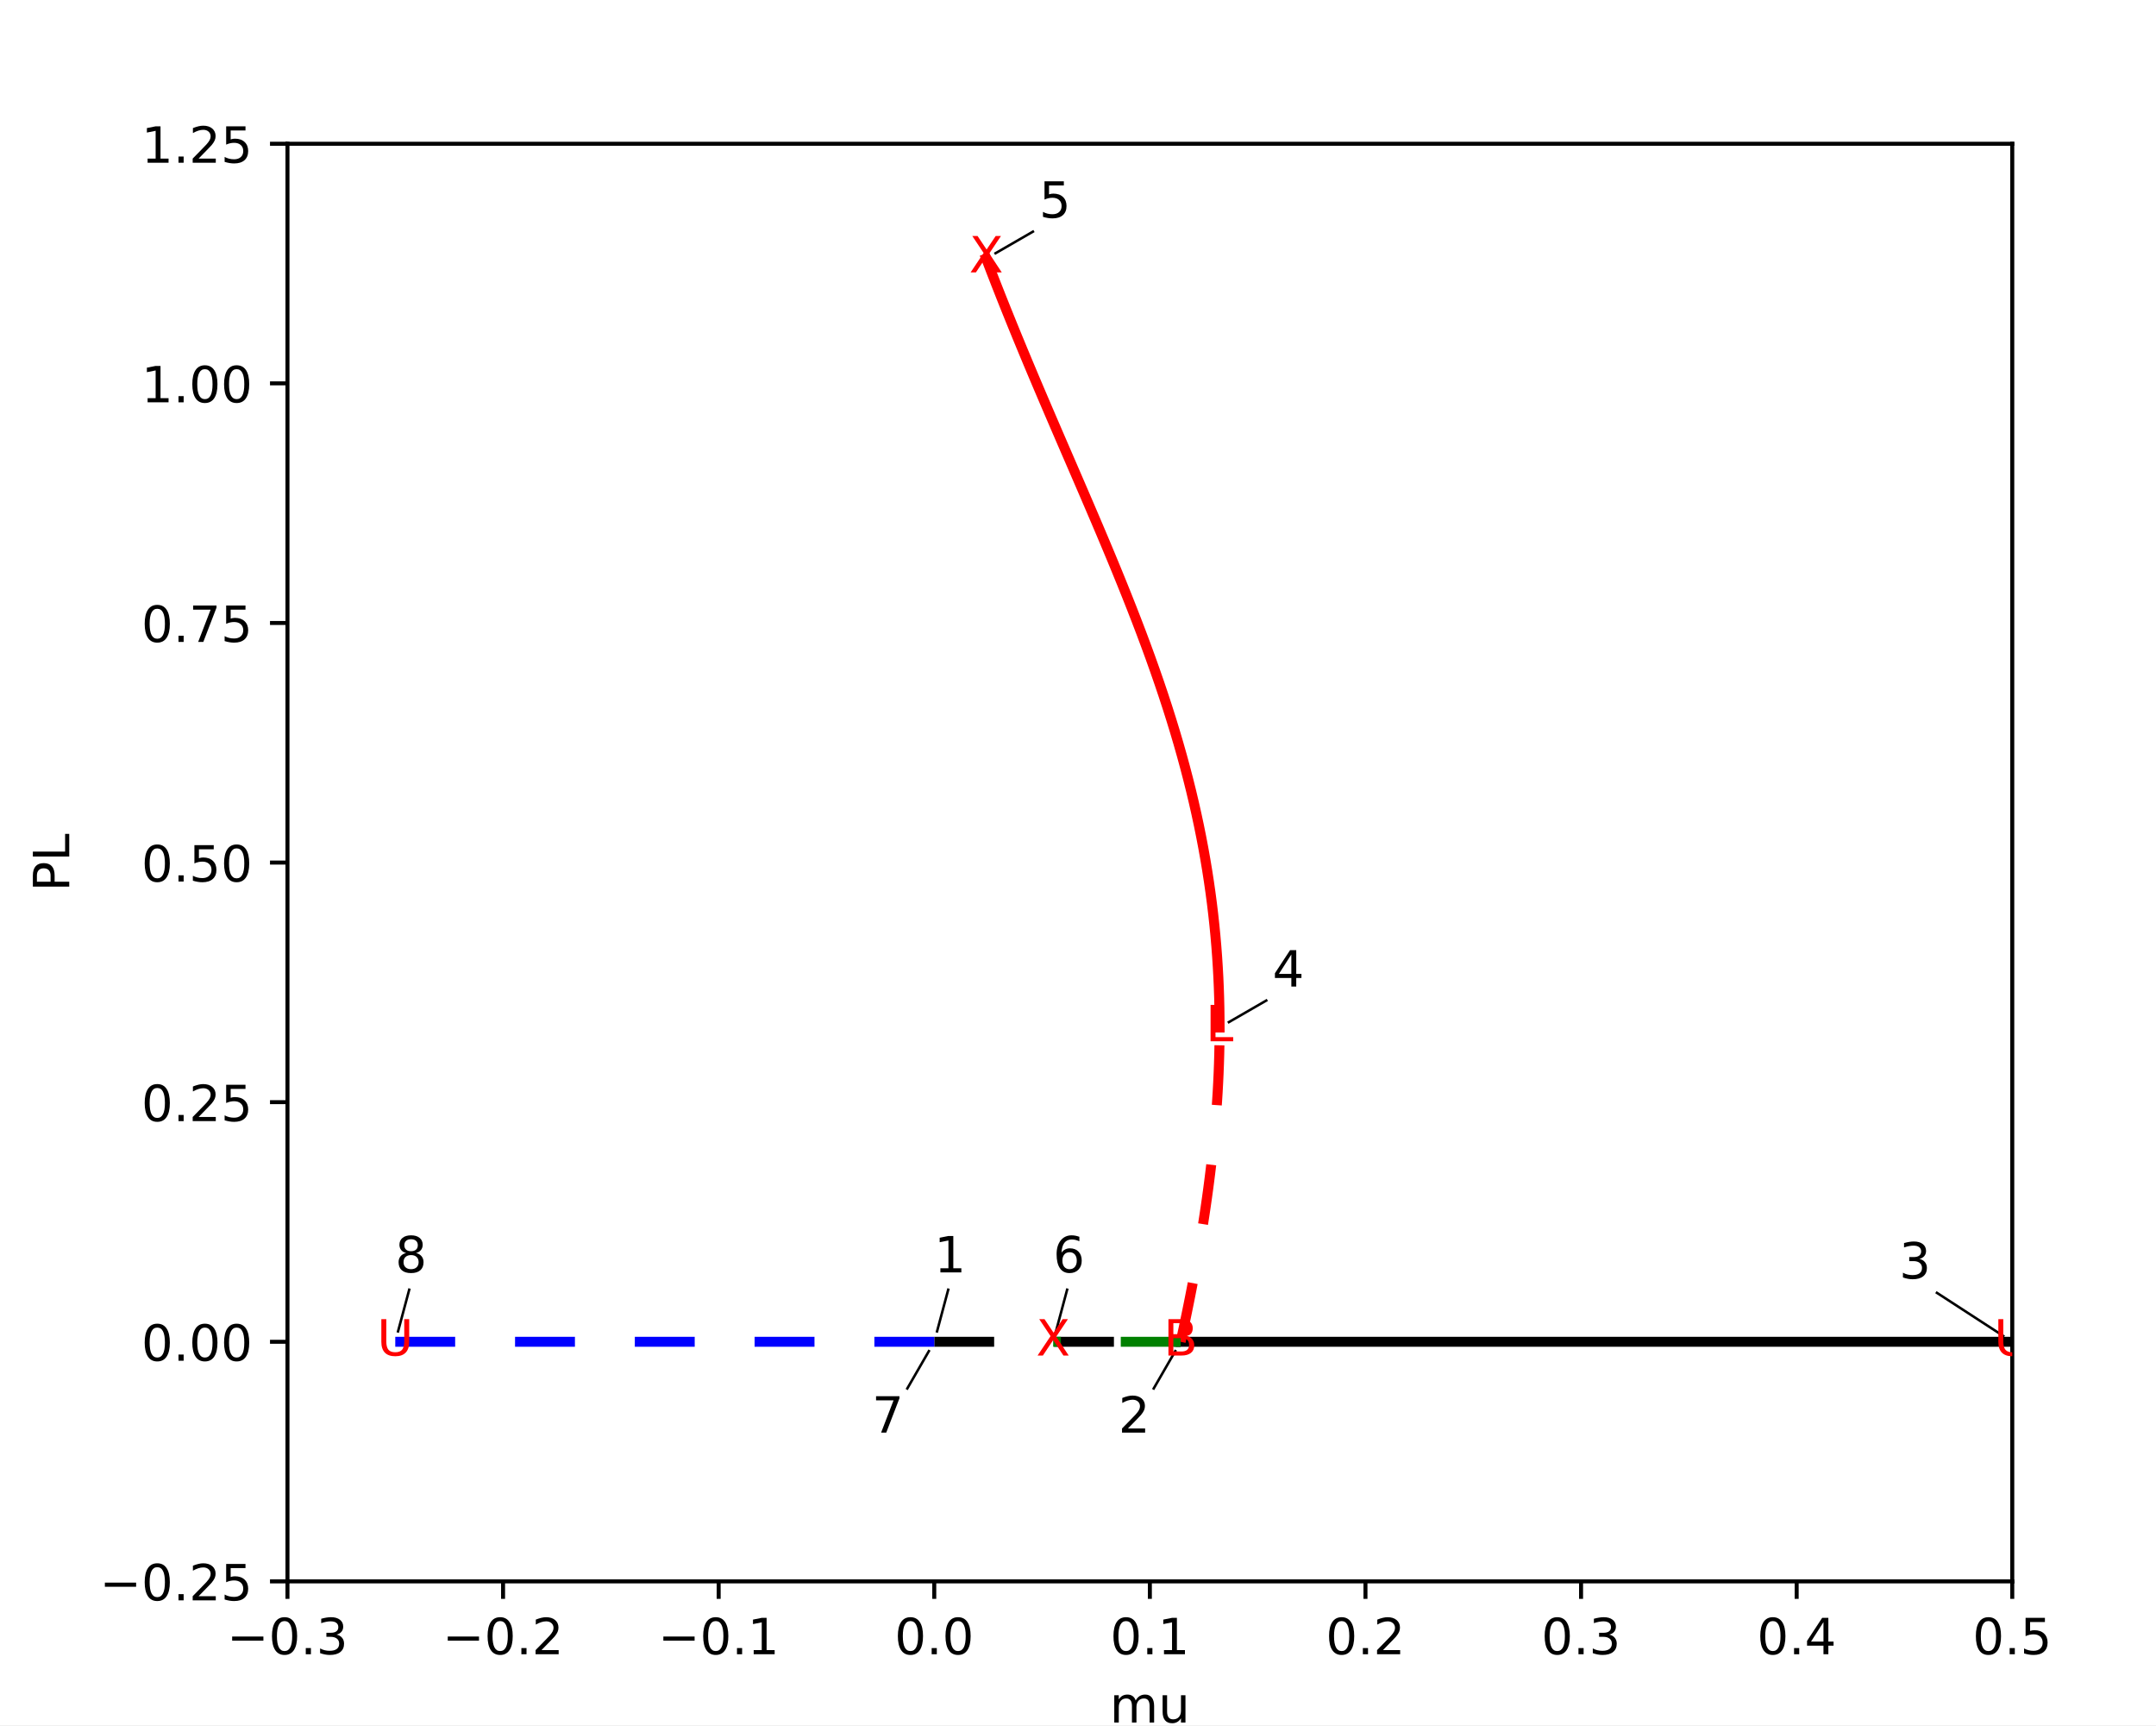
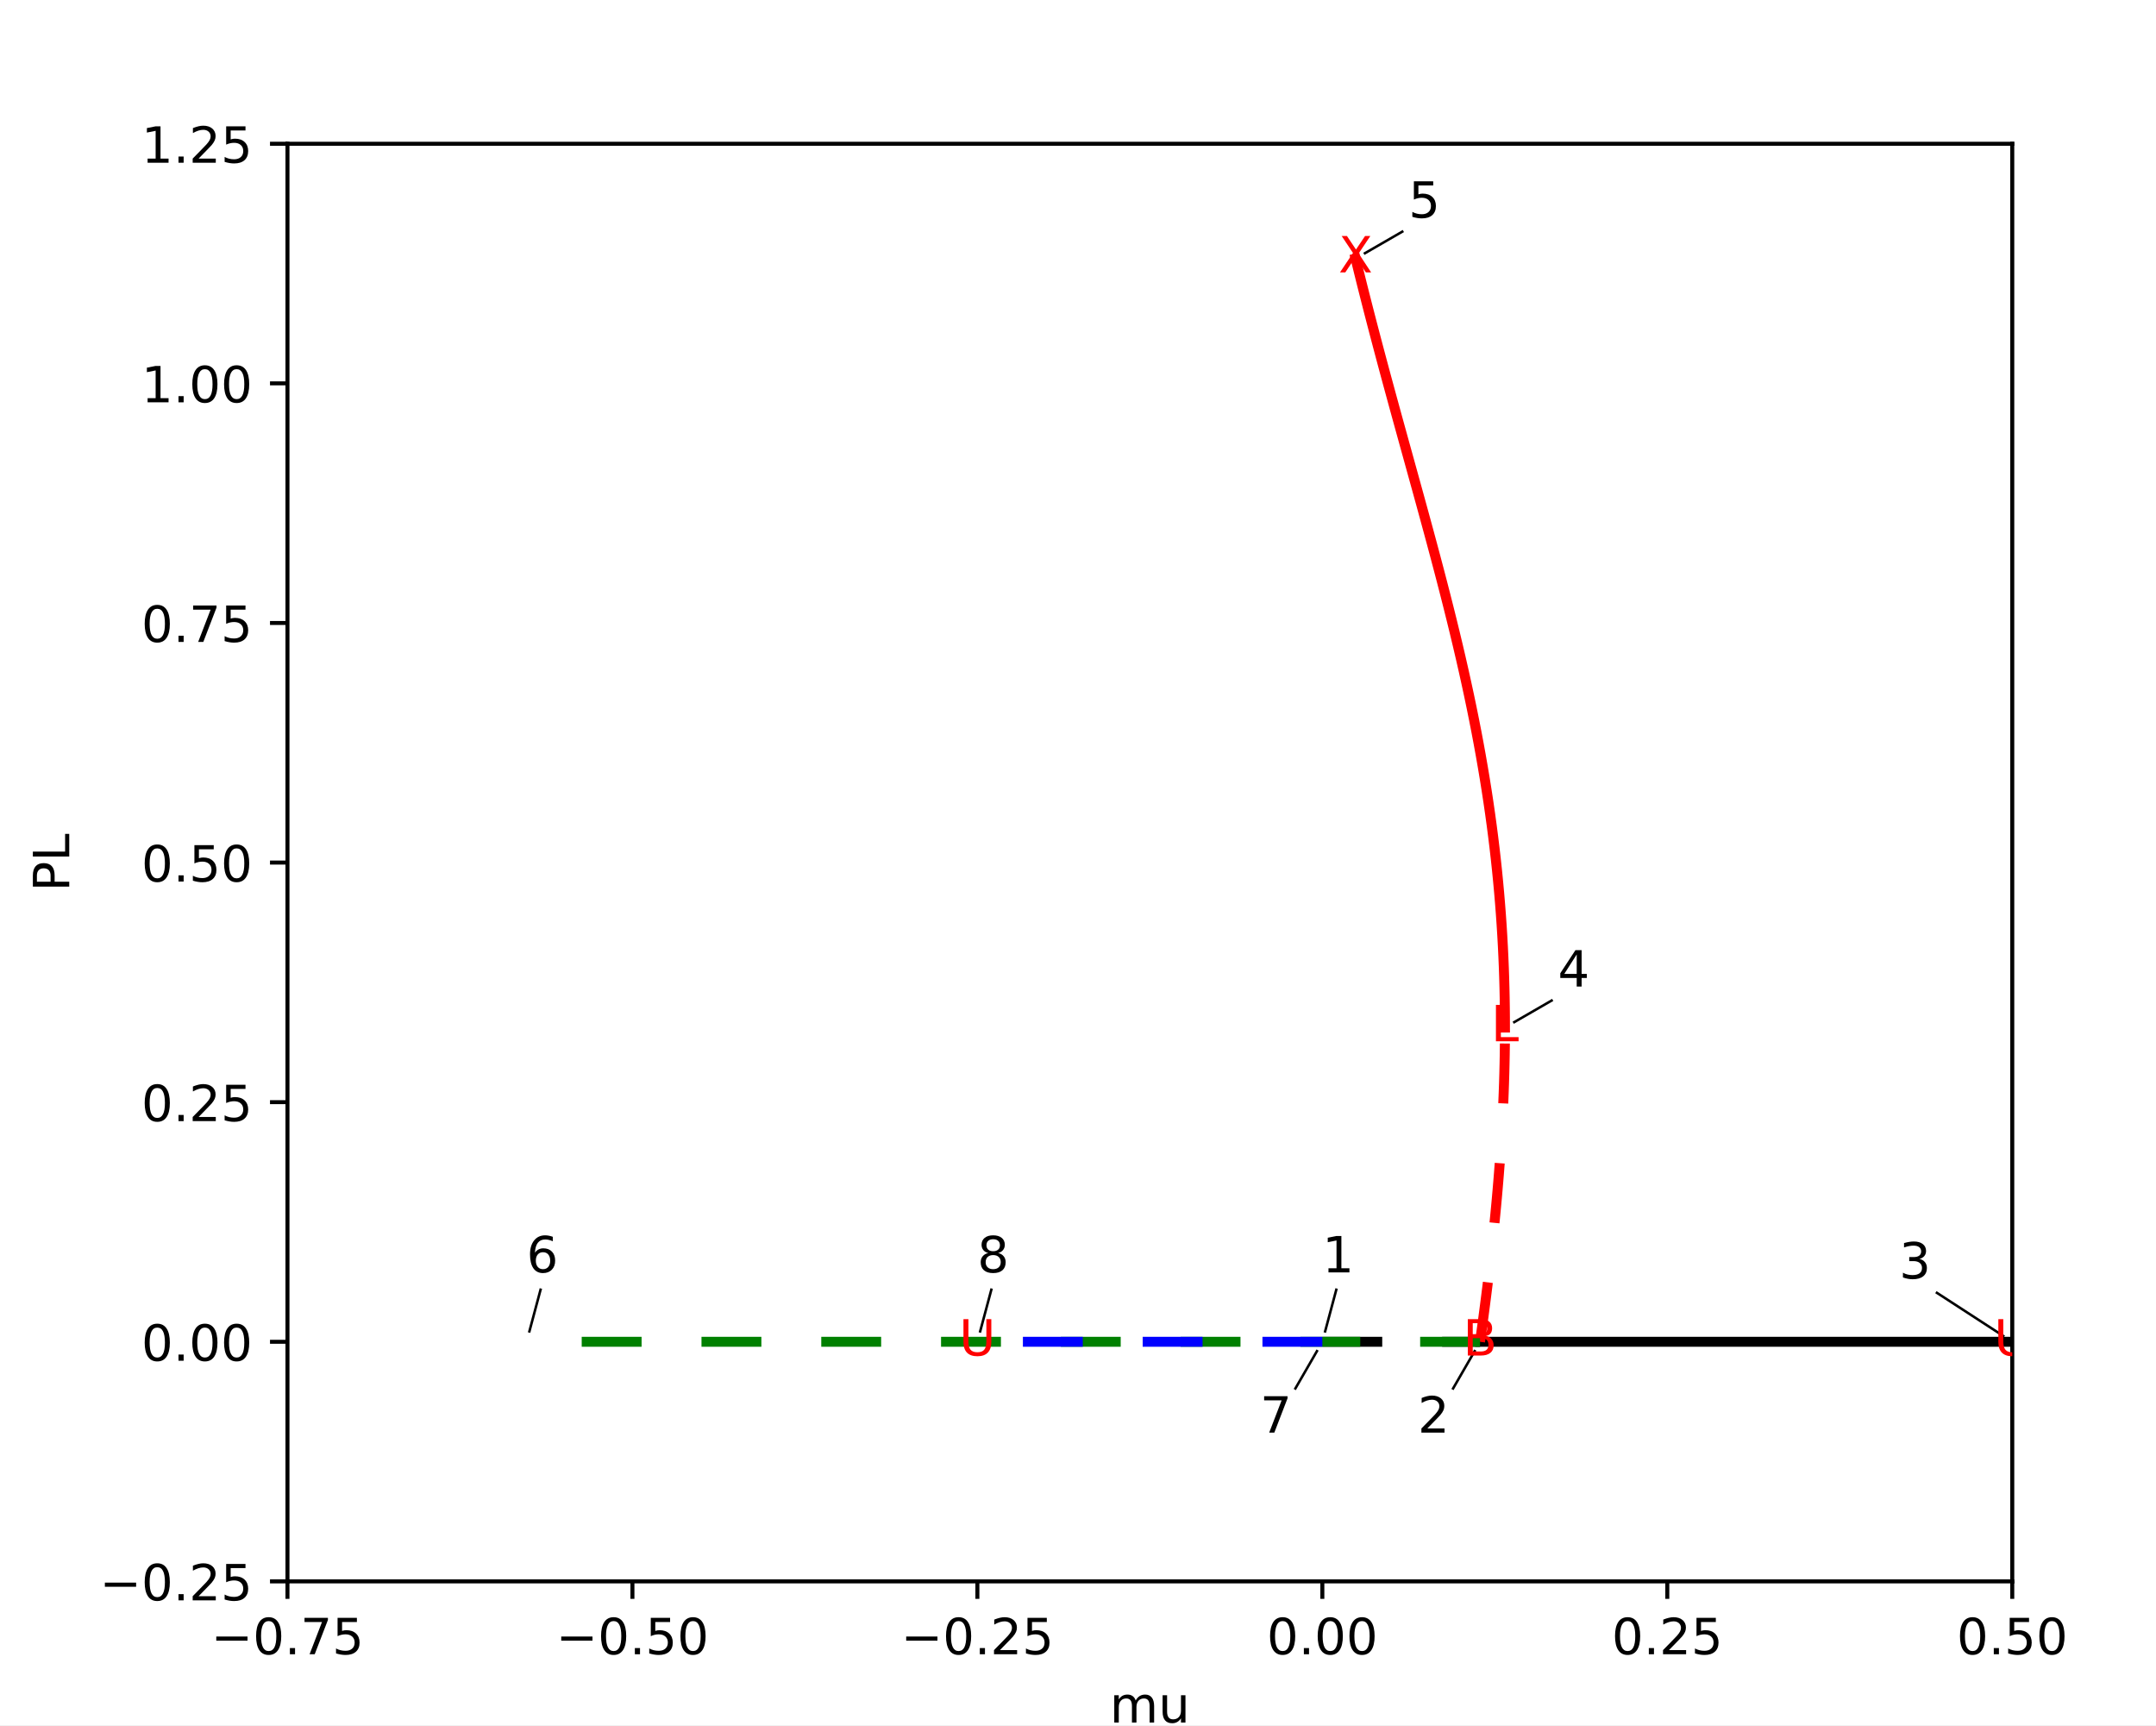
<svg xmlns="http://www.w3.org/2000/svg" xmlns:xlink="http://www.w3.org/1999/xlink" height="345.6pt" version="1.1" viewBox="0 0 432 345.6" width="432pt">
  <defs>
    <style type="text/css">*{stroke-linecap:butt;stroke-linejoin:round;}</style>
  </defs>
  <g id="figure_1">
    <g id="patch_1">
      <path d="M 0 345.6  L 432 345.6  L 432 0  L 0 0  z " style="fill:#ffffff;" />
    </g>
    <g id="axes_1">
      <g id="patch_2">
        <path d="M 57.6 316.8  L 403.2 316.8  L 403.2 28.8  L 57.6 28.8  z " style="fill:#ffffff;" />
      </g>
      <g id="matplotlib.axis_1">
        <g id="xtick_1">
          <g id="line2d_1">
            <defs>
-               <path d="M 0 0  L 0 3.5  " id="m37ae129aa2" style="stroke:#000000;stroke-width:0.8;" />
-             </defs>
-             <g>
-               <use style="stroke:#000000;stroke-width:0.8;" x="57.6" xlink:href="#m37ae129aa2" y="316.8" />
+               <path d="M 0 0  L 0 3.5  " id="mb51f72071a" style="stroke:#000000;stroke-width:0.8;" />
+             </defs>
+             <g>
+               <use style="stroke:#000000;stroke-width:0.8;" x="57.6" xlink:href="#mb51f72071a" y="316.8" />
            </g>
          </g>
          <g id="text_1">
-             <g transform="translate(45.45859 331.3984)scale(0.1 -0.1)">
+             <g transform="translate(42.27734 331.3984)scale(0.1 -0.1)">
              <defs>
                <path d="M 678 2272  L 4684 2272  L 4684 1741  L 678 1741  L 678 2272  z " id="DejaVuSans-2212" transform="scale(0.015625)" />
                <path d="M 2034 4250  Q 1547 4250 1301 3770  Q 1056 3291 1056 2328  Q 1056 1369 1301 889  Q 1547 409 2034 409  Q 2525 409 2770 889  Q 3016 1369 3016 2328  Q 3016 3291 2770 3770  Q 2525 4250 2034 4250  z M 2034 4750  Q 2819 4750 3233 4129  Q 3647 3509 3647 2328  Q 3647 1150 3233 529  Q 2819 -91 2034 -91  Q 1250 -91 836 529  Q 422 1150 422 2328  Q 422 3509 836 4129  Q 1250 4750 2034 4750  z " id="DejaVuSans-30" transform="scale(0.015625)" />
                <path d="M 684 794  L 1344 794  L 1344 0  L 684 0  L 684 794  z " id="DejaVuSans-2e" transform="scale(0.015625)" />
-                 <path d="M 2597 2516  Q 3050 2419 3304 2112  Q 3559 1806 3559 1356  Q 3559 666 3084 287  Q 2609 -91 1734 -91  Q 1441 -91 1130 -33  Q 819 25 488 141  L 488 750  Q 750 597 1062 519  Q 1375 441 1716 441  Q 2309 441 2620 675  Q 2931 909 2931 1356  Q 2931 1769 2642 2001  Q 2353 2234 1838 2234  L 1294 2234  L 1294 2753  L 1863 2753  Q 2328 2753 2575 2939  Q 2822 3125 2822 3475  Q 2822 3834 2567 4026  Q 2313 4219 1838 4219  Q 1578 4219 1281 4162  Q 984 4106 628 3988  L 628 4550  Q 988 4650 1302 4700  Q 1616 4750 1894 4750  Q 2613 4750 3031 4423  Q 3450 4097 3450 3541  Q 3450 3153 3228 2886  Q 3006 2619 2597 2516  z " id="DejaVuSans-33" transform="scale(0.015625)" />
+                 <path d="M 525 4666  L 3525 4666  L 3525 4397  L 1831 0  L 1172 0  L 2766 4134  L 525 4134  L 525 4666  z " id="DejaVuSans-37" transform="scale(0.015625)" />
+                 <path d="M 691 4666  L 3169 4666  L 3169 4134  L 1269 4134  L 1269 2991  Q 1406 3038 1543 3061  Q 1681 3084 1819 3084  Q 2600 3084 3056 2656  Q 3513 2228 3513 1497  Q 3513 744 3044 326  Q 2575 -91 1722 -91  Q 1428 -91 1123 -41  Q 819 9 494 109  L 494 744  Q 775 591 1075 516  Q 1375 441 1709 441  Q 2250 441 2565 725  Q 2881 1009 2881 1497  Q 2881 1984 2565 2268  Q 2250 2553 1709 2553  Q 1456 2553 1204 2497  Q 953 2441 691 2322  L 691 4666  z " id="DejaVuSans-35" transform="scale(0.015625)" />
              </defs>
              <use xlink:href="#DejaVuSans-2212" />
              <use x="83.789" xlink:href="#DejaVuSans-30" />
              <use x="147.412" xlink:href="#DejaVuSans-2e" />
-               <use x="179.199" xlink:href="#DejaVuSans-33" />
+               <use x="179.199" xlink:href="#DejaVuSans-37" />
+               <use x="242.822" xlink:href="#DejaVuSans-35" />
            </g>
          </g>
        </g>
        <g id="xtick_2">
          <g id="line2d_2">
            <g>
-               <use style="stroke:#000000;stroke-width:0.8;" x="100.8" xlink:href="#m37ae129aa2" y="316.8" />
+               <use style="stroke:#000000;stroke-width:0.8;" x="126.72" xlink:href="#mb51f72071a" y="316.8" />
            </g>
          </g>
          <g id="text_2">
-             <g transform="translate(88.65859 331.3984)scale(0.1 -0.1)">
+             <g transform="translate(111.3973 331.3984)scale(0.1 -0.1)">
+               <use xlink:href="#DejaVuSans-2212" />
+               <use x="83.789" xlink:href="#DejaVuSans-30" />
+               <use x="147.412" xlink:href="#DejaVuSans-2e" />
+               <use x="179.199" xlink:href="#DejaVuSans-35" />
+               <use x="242.822" xlink:href="#DejaVuSans-30" />
+             </g>
+           </g>
+         </g>
+         <g id="xtick_3">
+           <g id="line2d_3">
+             <g>
+               <use style="stroke:#000000;stroke-width:0.8;" x="195.84" xlink:href="#mb51f72071a" y="316.8" />
+             </g>
+           </g>
+           <g id="text_3">
+             <g transform="translate(180.5173 331.3984)scale(0.1 -0.1)">
              <defs>
                <path d="M 1228 531  L 3431 531  L 3431 0  L 469 0  L 469 531  Q 828 903 1448 1529  Q 2069 2156 2228 2338  Q 2531 2678 2651 2914  Q 2772 3150 2772 3378  Q 2772 3750 2511 3984  Q 2250 4219 1831 4219  Q 1534 4219 1204 4116  Q 875 4013 500 3803  L 500 4441  Q 881 4594 1212 4672  Q 1544 4750 1819 4750  Q 2544 4750 2975 4387  Q 3406 4025 3406 3419  Q 3406 3131 3298 2873  Q 3191 2616 2906 2266  Q 2828 2175 2409 1742  Q 1991 1309 1228 531  z " id="DejaVuSans-32" transform="scale(0.015625)" />
              </defs>
              <use xlink:href="#DejaVuSans-2212" />
              <use x="83.789" xlink:href="#DejaVuSans-30" />
              <use x="147.412" xlink:href="#DejaVuSans-2e" />
              <use x="179.199" xlink:href="#DejaVuSans-32" />
-             </g>
-           </g>
-         </g>
-         <g id="xtick_3">
-           <g id="line2d_3">
-             <g>
-               <use style="stroke:#000000;stroke-width:0.8;" x="144" xlink:href="#m37ae129aa2" y="316.8" />
-             </g>
-           </g>
-           <g id="text_3">
-             <g transform="translate(131.8586 331.3984)scale(0.1 -0.1)">
-               <defs>
-                 <path d="M 794 531  L 1825 531  L 1825 4091  L 703 3866  L 703 4441  L 1819 4666  L 2450 4666  L 2450 531  L 3481 531  L 3481 0  L 794 0  L 794 531  z " id="DejaVuSans-31" transform="scale(0.015625)" />
-               </defs>
-               <use xlink:href="#DejaVuSans-2212" />
-               <use x="83.789" xlink:href="#DejaVuSans-30" />
-               <use x="147.412" xlink:href="#DejaVuSans-2e" />
-               <use x="179.199" xlink:href="#DejaVuSans-31" />
+               <use x="242.822" xlink:href="#DejaVuSans-35" />
            </g>
          </g>
        </g>
        <g id="xtick_4">
          <g id="line2d_4">
            <g>
-               <use style="stroke:#000000;stroke-width:0.8;" x="187.2" xlink:href="#m37ae129aa2" y="316.8" />
+               <use style="stroke:#000000;stroke-width:0.8;" x="264.96" xlink:href="#mb51f72071a" y="316.8" />
            </g>
          </g>
          <g id="text_4">
-             <g transform="translate(179.2484 331.3984)scale(0.1 -0.1)">
+             <g transform="translate(253.8272 331.3984)scale(0.1 -0.1)">
              <use xlink:href="#DejaVuSans-30" />
              <use x="63.623" xlink:href="#DejaVuSans-2e" />
              <use x="95.41" xlink:href="#DejaVuSans-30" />
+               <use x="159.033" xlink:href="#DejaVuSans-30" />
            </g>
          </g>
        </g>
        <g id="xtick_5">
          <g id="line2d_5">
            <g>
-               <use style="stroke:#000000;stroke-width:0.8;" x="230.4" xlink:href="#m37ae129aa2" y="316.8" />
+               <use style="stroke:#000000;stroke-width:0.8;" x="334.08" xlink:href="#mb51f72071a" y="316.8" />
            </g>
          </g>
          <g id="text_5">
-             <g transform="translate(222.4484 331.3984)scale(0.1 -0.1)">
-               <use xlink:href="#DejaVuSans-30" />
-               <use x="63.623" xlink:href="#DejaVuSans-2e" />
-               <use x="95.41" xlink:href="#DejaVuSans-31" />
+             <g transform="translate(322.9472 331.3984)scale(0.1 -0.1)">
+               <use xlink:href="#DejaVuSans-30" />
+               <use x="63.623" xlink:href="#DejaVuSans-2e" />
+               <use x="95.41" xlink:href="#DejaVuSans-32" />
+               <use x="159.033" xlink:href="#DejaVuSans-35" />
            </g>
          </g>
        </g>
        <g id="xtick_6">
          <g id="line2d_6">
            <g>
-               <use style="stroke:#000000;stroke-width:0.8;" x="273.6" xlink:href="#m37ae129aa2" y="316.8" />
+               <use style="stroke:#000000;stroke-width:0.8;" x="403.2" xlink:href="#mb51f72071a" y="316.8" />
            </g>
          </g>
          <g id="text_6">
-             <g transform="translate(265.6484 331.3984)scale(0.1 -0.1)">
-               <use xlink:href="#DejaVuSans-30" />
-               <use x="63.623" xlink:href="#DejaVuSans-2e" />
-               <use x="95.41" xlink:href="#DejaVuSans-32" />
-             </g>
-           </g>
-         </g>
-         <g id="xtick_7">
-           <g id="line2d_7">
-             <g>
-               <use style="stroke:#000000;stroke-width:0.8;" x="316.8" xlink:href="#m37ae129aa2" y="316.8" />
-             </g>
-           </g>
-           <g id="text_7">
-             <g transform="translate(308.8484 331.3984)scale(0.1 -0.1)">
-               <use xlink:href="#DejaVuSans-30" />
-               <use x="63.623" xlink:href="#DejaVuSans-2e" />
-               <use x="95.41" xlink:href="#DejaVuSans-33" />
-             </g>
-           </g>
-         </g>
-         <g id="xtick_8">
-           <g id="line2d_8">
-             <g>
-               <use style="stroke:#000000;stroke-width:0.8;" x="360" xlink:href="#m37ae129aa2" y="316.8" />
-             </g>
-           </g>
-           <g id="text_8">
-             <g transform="translate(352.0484 331.3984)scale(0.1 -0.1)">
-               <defs>
-                 <path d="M 2419 4116  L 825 1625  L 2419 1625  L 2419 4116  z M 2253 4666  L 3047 4666  L 3047 1625  L 3713 1625  L 3713 1100  L 3047 1100  L 3047 0  L 2419 0  L 2419 1100  L 313 1100  L 313 1709  L 2253 4666  z " id="DejaVuSans-34" transform="scale(0.015625)" />
-               </defs>
-               <use xlink:href="#DejaVuSans-30" />
-               <use x="63.623" xlink:href="#DejaVuSans-2e" />
-               <use x="95.41" xlink:href="#DejaVuSans-34" />
-             </g>
-           </g>
-         </g>
-         <g id="xtick_9">
-           <g id="line2d_9">
-             <g>
-               <use style="stroke:#000000;stroke-width:0.8;" x="403.2" xlink:href="#m37ae129aa2" y="316.8" />
-             </g>
-           </g>
-           <g id="text_9">
-             <g transform="translate(395.2484 331.3984)scale(0.1 -0.1)">
-               <defs>
-                 <path d="M 691 4666  L 3169 4666  L 3169 4134  L 1269 4134  L 1269 2991  Q 1406 3038 1543 3061  Q 1681 3084 1819 3084  Q 2600 3084 3056 2656  Q 3513 2228 3513 1497  Q 3513 744 3044 326  Q 2575 -91 1722 -91  Q 1428 -91 1123 -41  Q 819 9 494 109  L 494 744  Q 775 591 1075 516  Q 1375 441 1709 441  Q 2250 441 2565 725  Q 2881 1009 2881 1497  Q 2881 1984 2565 2268  Q 2250 2553 1709 2553  Q 1456 2553 1204 2497  Q 953 2441 691 2322  L 691 4666  z " id="DejaVuSans-35" transform="scale(0.015625)" />
-               </defs>
+             <g transform="translate(392.0672 331.3984)scale(0.1 -0.1)">
              <use xlink:href="#DejaVuSans-30" />
              <use x="63.623" xlink:href="#DejaVuSans-2e" />
              <use x="95.41" xlink:href="#DejaVuSans-35" />
-             </g>
-           </g>
-         </g>
-         <g id="text_10">
+               <use x="159.033" xlink:href="#DejaVuSans-30" />
+             </g>
+           </g>
+         </g>
+         <g id="text_7">
          <g transform="translate(222.3609 345.0766)scale(0.1 -0.1)">
            <defs>
              <path d="M 3328 2828  Q 3544 3216 3844 3400  Q 4144 3584 4550 3584  Q 5097 3584 5394 3201  Q 5691 2819 5691 2113  L 5691 0  L 5113 0  L 5113 2094  Q 5113 2597 4934 2840  Q 4756 3084 4391 3084  Q 3944 3084 3684 2787  Q 3425 2491 3425 1978  L 3425 0  L 2847 0  L 2847 2094  Q 2847 2600 2669 2842  Q 2491 3084 2119 3084  Q 1678 3084 1418 2786  Q 1159 2488 1159 1978  L 1159 0  L 581 0  L 581 3500  L 1159 3500  L 1159 2956  Q 1356 3278 1631 3431  Q 1906 3584 2284 3584  Q 2666 3584 2933 3390  Q 3200 3197 3328 2828  z " id="DejaVuSans-6d" transform="scale(0.015625)" />
              <path d="M 544 1381  L 544 3500  L 1119 3500  L 1119 1403  Q 1119 906 1312 657  Q 1506 409 1894 409  Q 2359 409 2629 706  Q 2900 1003 2900 1516  L 2900 3500  L 3475 3500  L 3475 0  L 2900 0  L 2900 538  Q 2691 219 2414 64  Q 2138 -91 1772 -91  Q 1169 -91 856 284  Q 544 659 544 1381  z M 1991 3584  L 1991 3584  z " id="DejaVuSans-75" transform="scale(0.015625)" />
            </defs>
            <use xlink:href="#DejaVuSans-6d" />
            <use x="97.412" xlink:href="#DejaVuSans-75" />
          </g>
        </g>
      </g>
      <g id="matplotlib.axis_2">
        <g id="ytick_1">
-           <g id="line2d_10">
-             <defs>
-               <path d="M 0 0  L -3.5 0  " id="mb8a9c52f48" style="stroke:#000000;stroke-width:0.8;" />
-             </defs>
-             <g>
-               <use style="stroke:#000000;stroke-width:0.8;" x="57.6" xlink:href="#mb8a9c52f48" y="316.8" />
-             </g>
-           </g>
-           <g id="text_11">
+           <g id="line2d_7">
+             <defs>
+               <path d="M 0 0  L -3.5 0  " id="m8fd71ecb55" style="stroke:#000000;stroke-width:0.8;" />
+             </defs>
+             <g>
+               <use style="stroke:#000000;stroke-width:0.8;" x="57.6" xlink:href="#m8fd71ecb55" y="316.8" />
+             </g>
+           </g>
+           <g id="text_8">
            <g transform="translate(19.95469 320.5992)scale(0.1 -0.1)">
              <use xlink:href="#DejaVuSans-2212" />
              <use x="83.789" xlink:href="#DejaVuSans-30" />
              <use x="147.412" xlink:href="#DejaVuSans-2e" />
              <use x="179.199" xlink:href="#DejaVuSans-32" />
              <use x="242.822" xlink:href="#DejaVuSans-35" />
            </g>
          </g>
        </g>
        <g id="ytick_2">
-           <g id="line2d_11">
-             <g>
-               <use style="stroke:#000000;stroke-width:0.8;" x="57.6" xlink:href="#mb8a9c52f48" y="268.8" />
-             </g>
-           </g>
-           <g id="text_12">
+           <g id="line2d_8">
+             <g>
+               <use style="stroke:#000000;stroke-width:0.8;" x="57.6" xlink:href="#m8fd71ecb55" y="268.8" />
+             </g>
+           </g>
+           <g id="text_9">
            <g transform="translate(28.33438 272.5992)scale(0.1 -0.1)">
              <use xlink:href="#DejaVuSans-30" />
              <use x="63.623" xlink:href="#DejaVuSans-2e" />
              <use x="95.41" xlink:href="#DejaVuSans-30" />
              <use x="159.033" xlink:href="#DejaVuSans-30" />
            </g>
          </g>
        </g>
        <g id="ytick_3">
-           <g id="line2d_12">
-             <g>
-               <use style="stroke:#000000;stroke-width:0.8;" x="57.6" xlink:href="#mb8a9c52f48" y="220.8" />
-             </g>
-           </g>
-           <g id="text_13">
+           <g id="line2d_9">
+             <g>
+               <use style="stroke:#000000;stroke-width:0.8;" x="57.6" xlink:href="#m8fd71ecb55" y="220.8" />
+             </g>
+           </g>
+           <g id="text_10">
            <g transform="translate(28.33438 224.5992)scale(0.1 -0.1)">
              <use xlink:href="#DejaVuSans-30" />
              <use x="63.623" xlink:href="#DejaVuSans-2e" />
              <use x="95.41" xlink:href="#DejaVuSans-32" />
              <use x="159.033" xlink:href="#DejaVuSans-35" />
            </g>
          </g>
        </g>
        <g id="ytick_4">
-           <g id="line2d_13">
-             <g>
-               <use style="stroke:#000000;stroke-width:0.8;" x="57.6" xlink:href="#mb8a9c52f48" y="172.8" />
-             </g>
-           </g>
-           <g id="text_14">
+           <g id="line2d_10">
+             <g>
+               <use style="stroke:#000000;stroke-width:0.8;" x="57.6" xlink:href="#m8fd71ecb55" y="172.8" />
+             </g>
+           </g>
+           <g id="text_11">
            <g transform="translate(28.33438 176.5992)scale(0.1 -0.1)">
              <use xlink:href="#DejaVuSans-30" />
              <use x="63.623" xlink:href="#DejaVuSans-2e" />
              <use x="95.41" xlink:href="#DejaVuSans-35" />
              <use x="159.033" xlink:href="#DejaVuSans-30" />
            </g>
          </g>
        </g>
        <g id="ytick_5">
-           <g id="line2d_14">
-             <g>
-               <use style="stroke:#000000;stroke-width:0.8;" x="57.6" xlink:href="#mb8a9c52f48" y="124.8" />
-             </g>
-           </g>
-           <g id="text_15">
+           <g id="line2d_11">
+             <g>
+               <use style="stroke:#000000;stroke-width:0.8;" x="57.6" xlink:href="#m8fd71ecb55" y="124.8" />
+             </g>
+           </g>
+           <g id="text_12">
            <g transform="translate(28.33438 128.5992)scale(0.1 -0.1)">
-               <defs>
-                 <path d="M 525 4666  L 3525 4666  L 3525 4397  L 1831 0  L 1172 0  L 2766 4134  L 525 4134  L 525 4666  z " id="DejaVuSans-37" transform="scale(0.015625)" />
-               </defs>
              <use xlink:href="#DejaVuSans-30" />
              <use x="63.623" xlink:href="#DejaVuSans-2e" />
              <use x="95.41" xlink:href="#DejaVuSans-37" />
              <use x="159.033" xlink:href="#DejaVuSans-35" />
            </g>
          </g>
        </g>
        <g id="ytick_6">
-           <g id="line2d_15">
-             <g>
-               <use style="stroke:#000000;stroke-width:0.8;" x="57.6" xlink:href="#mb8a9c52f48" y="76.8" />
-             </g>
-           </g>
-           <g id="text_16">
+           <g id="line2d_12">
+             <g>
+               <use style="stroke:#000000;stroke-width:0.8;" x="57.6" xlink:href="#m8fd71ecb55" y="76.8" />
+             </g>
+           </g>
+           <g id="text_13">
            <g transform="translate(28.33438 80.59922)scale(0.1 -0.1)">
+               <defs>
+                 <path d="M 794 531  L 1825 531  L 1825 4091  L 703 3866  L 703 4441  L 1819 4666  L 2450 4666  L 2450 531  L 3481 531  L 3481 0  L 794 0  L 794 531  z " id="DejaVuSans-31" transform="scale(0.015625)" />
+               </defs>
              <use xlink:href="#DejaVuSans-31" />
              <use x="63.623" xlink:href="#DejaVuSans-2e" />
              <use x="95.41" xlink:href="#DejaVuSans-30" />
              <use x="159.033" xlink:href="#DejaVuSans-30" />
            </g>
          </g>
        </g>
        <g id="ytick_7">
-           <g id="line2d_16">
-             <g>
-               <use style="stroke:#000000;stroke-width:0.8;" x="57.6" xlink:href="#mb8a9c52f48" y="28.8" />
-             </g>
-           </g>
-           <g id="text_17">
+           <g id="line2d_13">
+             <g>
+               <use style="stroke:#000000;stroke-width:0.8;" x="57.6" xlink:href="#m8fd71ecb55" y="28.8" />
+             </g>
+           </g>
+           <g id="text_14">
            <g transform="translate(28.33438 32.59922)scale(0.1 -0.1)">
              <use xlink:href="#DejaVuSans-31" />
              <use x="63.623" xlink:href="#DejaVuSans-2e" />
              <use x="95.41" xlink:href="#DejaVuSans-32" />
              <use x="159.033" xlink:href="#DejaVuSans-35" />
            </g>
          </g>
        </g>
-         <g id="text_18">
+         <g id="text_15">
          <g transform="translate(13.875 178.6008)rotate(-90)scale(0.1 -0.1)">
            <defs>
              <path d="M 1259 4147  L 1259 2394  L 2053 2394  Q 2494 2394 2734 2622  Q 2975 2850 2975 3272  Q 2975 3691 2734 3919  Q 2494 4147 2053 4147  L 1259 4147  z M 628 4666  L 2053 4666  Q 2838 4666 3239 4311  Q 3641 3956 3641 3272  Q 3641 2581 3239 2228  Q 2838 1875 2053 1875  L 1259 1875  L 1259 0  L 628 0  L 628 4666  z " id="DejaVuSans-50" transform="scale(0.015625)" />
              <path d="M 628 4666  L 1259 4666  L 1259 531  L 3531 531  L 3531 0  L 628 0  L 628 4666  z " id="DejaVuSans-4c" transform="scale(0.015625)" />
            </defs>
            <use xlink:href="#DejaVuSans-50" />
            <use x="60.303" xlink:href="#DejaVuSans-4c" />
          </g>
        </g>
      </g>
+       <g id="line2d_14">
+         <path clip-path="url(#pf8da53fc15)" d="M 265.519 266.714  L 267.755 258.368  " style="fill:none;stroke:#000000;stroke-linecap:square;stroke-width:0.5;" />
+       </g>
+       <g id="line2d_15">
+         <path clip-path="url(#pf8da53fc15)" d="M 295.478 270.671  L 291.158 278.153  " style="fill:none;stroke:#000000;stroke-linecap:square;stroke-width:0.5;" />
+       </g>
+       <g id="line2d_16">
+         <path clip-path="url(#pf8da53fc15)" d="M 401.388 267.624  L 388.104 258.996  " style="fill:none;stroke:#000000;stroke-linecap:square;stroke-width:0.5;" />
+       </g>
      <g id="line2d_17">
-         <path clip-path="url(#pc75fc89314)" d="M 187.759 266.714  L 189.995 258.368  " style="fill:none;stroke:#000000;stroke-linecap:square;stroke-width:0.5;" />
+         <path clip-path="url(#pf8da53fc15)" d="M 303.419 204.761  L 310.901 200.441  " style="fill:none;stroke:#000000;stroke-linecap:square;stroke-width:0.5;" />
      </g>
      <g id="line2d_18">
-         <path clip-path="url(#pc75fc89314)" d="M 235.491 270.671  L 231.171 278.153  " style="fill:none;stroke:#000000;stroke-linecap:square;stroke-width:0.5;" />
+         <path clip-path="url(#pf8da53fc15)" d="M 273.494 50.727  L 280.976 46.407  " style="fill:none;stroke:#000000;stroke-linecap:square;stroke-width:0.5;" />
      </g>
      <g id="line2d_19">
-         <path clip-path="url(#pc75fc89314)" d="M 401.388 267.624  L 388.104 258.996  " style="fill:none;stroke:#000000;stroke-linecap:square;stroke-width:0.5;" />
+         <path clip-path="url(#pf8da53fc15)" d="M 106.076 266.714  L 108.312 258.368  " style="fill:none;stroke:#000000;stroke-linecap:square;stroke-width:0.5;" />
      </g>
      <g id="line2d_20">
-         <path clip-path="url(#pc75fc89314)" d="M 246.239 204.761  L 253.722 200.441  " style="fill:none;stroke:#000000;stroke-linecap:square;stroke-width:0.5;" />
+         <path clip-path="url(#pf8da53fc15)" d="M 263.88 270.671  L 259.56 278.153  " style="fill:none;stroke:#000000;stroke-linecap:square;stroke-width:0.5;" />
      </g>
      <g id="line2d_21">
-         <path clip-path="url(#pc75fc89314)" d="M 199.482 50.727  L 206.964 46.407  " style="fill:none;stroke:#000000;stroke-linecap:square;stroke-width:0.5;" />
+         <path clip-path="url(#pf8da53fc15)" d="M 196.399 266.714  L 198.635 258.368  " style="fill:none;stroke:#000000;stroke-linecap:square;stroke-width:0.5;" />
      </g>
      <g id="line2d_22">
-         <path clip-path="url(#pc75fc89314)" d="M 211.585 266.714  L 213.821 258.368  " style="fill:none;stroke:#000000;stroke-linecap:square;stroke-width:0.5;" />
+         <path clip-path="url(#pf8da53fc15)" d="M 264.96 268.8  L 265.236 268.8  L 265.513 268.8  L 266.066 268.8  L 267.172 268.8  L 269.384 268.8  L 273.807 268.8  L 282.655 268.8  L 296.479 268.8  L 296.558 268.8  " style="fill:none;stroke:#000000;stroke-dasharray:12,12;stroke-dashoffset:0;stroke-width:2;" />
      </g>
      <g id="line2d_23">
-         <path clip-path="url(#pc75fc89314)" d="M 186.12 270.671  L 181.8 278.153  " style="fill:none;stroke:#000000;stroke-linecap:square;stroke-width:0.5;" />
+         <path clip-path="url(#pf8da53fc15)" d="M 296.558 268.8  L 310.382 268.8  L 324.206 268.8  L 338.03 268.8  L 351.854 268.8  L 365.678 268.8  L 379.502 268.8  L 393.326 268.8  L 403.2 268.8  " style="fill:none;stroke:#000000;stroke-linecap:square;stroke-width:2;" />
      </g>
      <g id="line2d_24">
-         <path clip-path="url(#pc75fc89314)" d="M 79.759 266.714  L 81.995 258.368  " style="fill:none;stroke:#000000;stroke-linecap:square;stroke-width:0.5;" />
+         <path clip-path="url(#pf8da53fc15)" d="M 296.558 268.8  L 296.56 268.785  L 296.562 268.77  L 296.566 268.74  L 296.574 268.68  L 296.587 268.59  L 296.606 268.456  L 296.634 268.253  L 296.676 267.949  L 296.74 267.493  L 296.834 266.806  L 296.975 265.773  L 297.18 264.252  L 297.383 262.721  L 297.584 261.181  L 297.782 259.629  L 297.978 258.068  L 298.172 256.495  L 298.362 254.912  L 298.55 253.317  L 298.734 251.711  L 298.914 250.094  L 299.092 248.465  L 299.265 246.824  L 299.434 245.172  L 299.599 243.507  L 299.759 241.829  L 299.915 240.139  L 300.065 238.436  L 300.21 236.72  L 300.35 234.991  L 300.483 233.248  L 300.61 231.492  L 300.731 229.722  L 300.845 227.938  L 300.952 226.14  L 301.051 224.327  L 301.143 222.5  L 301.226 220.658  L 301.3 218.801  L 301.366 216.929  L 301.422 215.041  L 301.468 213.138  L 301.505 211.219  L 301.53 209.285  L 301.545 207.334  L 301.548 205.841  " style="fill:none;stroke:#ff0000;stroke-dasharray:12,12;stroke-dashoffset:0;stroke-width:2;" />
      </g>
      <g id="line2d_25">
-         <path clip-path="url(#pc75fc89314)" d="M 187.2 268.8  L 187.632 268.8  L 188.064 268.8  L 188.928 268.8  L 190.656 268.8  L 194.112 268.8  L 201.024 268.8  L 214.848 268.8  L 236.448 268.8  L 236.571 268.8  " style="fill:none;stroke:#000000;stroke-dasharray:12,12;stroke-dashoffset:0;stroke-width:2;" />
+         <path clip-path="url(#pf8da53fc15)" d="M 301.548 205.841  L 301.542 203.862  L 301.524 201.866  L 301.493 199.854  L 301.449 197.825  L 301.391 195.779  L 301.319 193.717  L 301.232 191.637  L 301.13 189.54  L 301.013 187.426  L 300.88 185.295  L 300.73 183.147  L 300.564 180.982  L 300.38 178.799  L 300.178 176.599  L 299.959 174.382  L 299.721 172.149  L 299.464 169.898  L 299.188 167.631  L 298.892 165.347  L 298.577 163.046  L 298.242 160.73  L 297.887 158.397  L 297.512 156.049  L 297.117 153.686  L 296.702 151.308  L 296.267 148.915  L 295.812 146.508  L 295.337 144.087  L 294.844 141.653  L 294.331 139.206  L 293.8 136.747  L 293.251 134.276  L 292.685 131.793  L 292.102 129.3  L 291.503 126.796  L 290.889 124.283  L 290.261 121.76  L 289.619 119.229  L 288.965 116.689  L 288.3 114.142  L 287.625 111.588  L 286.94 109.028  L 286.247 106.461  L 285.548 103.889  L 284.842 101.312  L 284.132 98.729  L 283.417 96.143  L 282.701 93.553  L 281.983 90.959  L 281.264 88.362  L 280.546 85.762  L 279.829 83.16  L 279.115 80.555  L 278.404 77.948  L 277.696 75.339  L 276.994 72.729  L 276.297 70.117  L 275.607 67.504  L 274.923 64.89  L 274.246 62.275  L 273.578 59.659  L 272.917 57.042  L 272.266 54.425  L 271.623 51.807  " style="fill:none;stroke:#ff0000;stroke-linecap:square;stroke-width:2;" />
      </g>
      <g id="line2d_26">
-         <path clip-path="url(#pc75fc89314)" d="M 236.571 268.8  L 258.171 268.8  L 279.771 268.8  L 301.371 268.8  L 322.971 268.8  L 344.571 268.8  L 366.171 268.8  L 387.771 268.8  L 403.2 268.8  " style="fill:none;stroke:#000000;stroke-linecap:square;stroke-width:2;" />
+         <path clip-path="url(#pf8da53fc15)" d="M 271.623 51.807  L 271.623 51.807  " style="fill:none;stroke:#ff0000;stroke-dasharray:12,12;stroke-dashoffset:0;stroke-width:2;" />
      </g>
      <g id="line2d_27">
-         <path clip-path="url(#pc75fc89314)" d="M 236.571 268.8  L 236.575 268.785  L 236.578 268.77  L 236.585 268.74  L 236.598 268.68  L 236.617 268.59  L 236.647 268.456  L 236.691 268.253  L 236.757 267.949  L 236.856 267.493  L 237.003 266.806  L 237.224 265.773  L 237.544 264.252  L 237.861 262.721  L 238.175 261.181  L 238.485 259.629  L 238.791 258.068  L 239.093 256.495  L 239.391 254.912  L 239.684 253.317  L 239.971 251.711  L 240.254 250.094  L 240.531 248.465  L 240.801 246.824  L 241.066 245.172  L 241.323 243.507  L 241.574 241.829  L 241.817 240.139  L 242.052 238.436  L 242.278 236.72  L 242.496 234.991  L 242.705 233.248  L 242.904 231.492  L 243.093 229.722  L 243.271 227.938  L 243.437 226.14  L 243.592 224.327  L 243.735 222.5  L 243.865 220.658  L 243.982 218.801  L 244.084 216.929  L 244.172 215.041  L 244.244 213.138  L 244.301 211.219  L 244.341 209.285  L 244.363 207.334  L 244.369 205.841  " style="fill:none;stroke:#ff0000;stroke-dasharray:12,12;stroke-dashoffset:0;stroke-width:2;" />
+         <path clip-path="url(#pf8da53fc15)" d="M 296.558 268.8  L 105.517 268.8  " style="fill:none;stroke:#008000;stroke-dasharray:12,12;stroke-dashoffset:0;stroke-width:2;" />
      </g>
      <g id="line2d_28">
-         <path clip-path="url(#pc75fc89314)" d="M 244.369 205.841  L 244.359 203.862  L 244.331 201.866  L 244.282 199.854  L 244.213 197.825  L 244.123 195.779  L 244.01 193.717  L 243.875 191.637  L 243.716 189.54  L 243.533 187.426  L 243.325 185.295  L 243.091 183.147  L 242.831 180.982  L 242.544 178.799  L 242.229 176.599  L 241.886 174.382  L 241.514 172.149  L 241.112 169.898  L 240.681 167.631  L 240.219 165.347  L 239.726 163.046  L 239.203 160.73  L 238.648 158.397  L 238.062 156.049  L 237.445 153.686  L 236.796 151.308  L 236.117 148.915  L 235.406 146.508  L 234.664 144.087  L 233.893 141.653  L 233.092 139.206  L 232.262 136.747  L 231.404 134.276  L 230.52 131.793  L 229.609 129.3  L 228.673 126.796  L 227.714 124.283  L 226.732 121.76  L 225.73 119.229  L 224.708 116.689  L 223.669 114.142  L 222.614 111.588  L 221.544 109.028  L 220.461 106.461  L 219.368 103.889  L 218.265 101.312  L 217.155 98.729  L 216.04 96.143  L 214.92 93.553  L 213.798 90.959  L 212.675 88.362  L 211.553 85.762  L 210.433 83.16  L 209.317 80.555  L 208.205 77.948  L 207.101 75.339  L 206.003 72.729  L 204.915 70.117  L 203.836 67.504  L 202.767 64.89  L 201.71 62.275  L 200.665 59.659  L 199.634 57.042  L 198.615 54.425  L 197.611 51.807  " style="fill:none;stroke:#ff0000;stroke-linecap:square;stroke-width:2;" />
-       </g>
-       <g id="line2d_29">
-         <path clip-path="url(#pc75fc89314)" d="M 197.611 51.807  L 197.611 51.807  " style="fill:none;stroke:#ff0000;stroke-dasharray:12,12;stroke-dashoffset:0;stroke-width:2;" />
-       </g>
-       <g id="line2d_30">
-         <path clip-path="url(#pc75fc89314)" d="M 236.571 268.8  L 211.026 268.8  L 211.026 268.8  " style="fill:none;stroke:#008000;stroke-dasharray:12,12;stroke-dashoffset:0;stroke-width:2;" />
-       </g>
-       <g id="line2d_31">
-         <path clip-path="url(#pc75fc89314)" d="M 187.2 268.8  L 186.768 268.8  L 186.336 268.8  L 185.472 268.8  L 183.744 268.8  L 180.288 268.8  L 173.376 268.8  L 159.552 268.8  L 137.952 268.8  L 116.352 268.8  L 94.752 268.8  L 79.2 268.8  " style="fill:none;stroke:#0000ff;stroke-dasharray:12,12;stroke-dashoffset:0;stroke-width:2;" />
+         <path clip-path="url(#pf8da53fc15)" d="M 264.96 268.8  L 264.684 268.8  L 264.407 268.8  L 263.854 268.8  L 262.748 268.8  L 260.536 268.8  L 256.113 268.8  L 247.265 268.8  L 233.441 268.8  L 219.617 268.8  L 205.793 268.8  L 195.84 268.8  " style="fill:none;stroke:#0000ff;stroke-dasharray:12,12;stroke-dashoffset:0;stroke-width:2;" />
      </g>
      <g id="patch_3">
        <path d="M 57.6 316.8  L 57.6 28.8  " style="fill:none;stroke:#000000;stroke-linecap:square;stroke-linejoin:miter;stroke-width:0.8;" />
      </g>
      <g id="patch_4">
        <path d="M 403.2 316.8  L 403.2 28.8  " style="fill:none;stroke:#000000;stroke-linecap:square;stroke-linejoin:miter;stroke-width:0.8;" />
      </g>
      <g id="patch_5">
        <path d="M 57.6 316.8  L 403.2 316.8  " style="fill:none;stroke:#000000;stroke-linecap:square;stroke-linejoin:miter;stroke-width:0.8;" />
      </g>
      <g id="patch_6">
        <path d="M 57.6 28.8  L 403.2 28.8  " style="fill:none;stroke:#000000;stroke-linecap:square;stroke-linejoin:miter;stroke-width:0.8;" />
      </g>
+       <g id="text_16">
+         <g clip-path="url(#pf8da53fc15)">
+           <g transform="translate(264.9467 254.8974)scale(0.1 -0.1)">
+             <use xlink:href="#DejaVuSans-31" />
+           </g>
+         </g>
+       </g>
+       <g id="text_17">
+         <g clip-path="url(#pf8da53fc15)">
+           <g transform="translate(284.0752 286.9986)scale(0.1 -0.1)">
+             <use xlink:href="#DejaVuSans-32" />
+           </g>
+         </g>
+       </g>
+       <g id="text_18">
+         <g clip-path="url(#pf8da53fc15)">
+           <g transform="translate(380.5337 256.1325)scale(0.1 -0.1)">
+             <defs>
+               <path d="M 2597 2516  Q 3050 2419 3304 2112  Q 3559 1806 3559 1356  Q 3559 666 3084 287  Q 2609 -91 1734 -91  Q 1441 -91 1130 -33  Q 819 25 488 141  L 488 750  Q 750 597 1062 519  Q 1375 441 1716 441  Q 2309 441 2620 675  Q 2931 909 2931 1356  Q 2931 1769 2642 2001  Q 2353 2234 1838 2234  L 1294 2234  L 1294 2753  L 1863 2753  Q 2328 2753 2575 2939  Q 2822 3125 2822 3475  Q 2822 3834 2567 4026  Q 2313 4219 1838 4219  Q 1578 4219 1281 4162  Q 984 4106 628 3988  L 628 4550  Q 988 4650 1302 4700  Q 1616 4750 1894 4750  Q 2613 4750 3031 4423  Q 3450 4097 3450 3541  Q 3450 3153 3228 2886  Q 3006 2619 2597 2516  z " id="DejaVuSans-33" transform="scale(0.015625)" />
+             </defs>
+             <use xlink:href="#DejaVuSans-33" />
+           </g>
+         </g>
+       </g>
      <g id="text_19">
-         <g clip-path="url(#pc75fc89314)">
-           <g transform="translate(187.1867 254.8974)scale(0.1 -0.1)">
-             <use xlink:href="#DejaVuSans-31" />
+         <g clip-path="url(#pf8da53fc15)">
+           <g transform="translate(312.1482 197.6415)scale(0.1 -0.1)">
+             <defs>
+               <path d="M 2419 4116  L 825 1625  L 2419 1625  L 2419 4116  z M 2253 4666  L 3047 4666  L 3047 1625  L 3713 1625  L 3713 1100  L 3047 1100  L 3047 0  L 2419 0  L 2419 1100  L 313 1100  L 313 1709  L 2253 4666  z " id="DejaVuSans-34" transform="scale(0.015625)" />
+             </defs>
+             <use xlink:href="#DejaVuSans-34" />
          </g>
        </g>
      </g>
      <g id="text_20">
-         <g clip-path="url(#pc75fc89314)">
-           <g transform="translate(224.0889 286.9986)scale(0.1 -0.1)">
-             <use xlink:href="#DejaVuSans-32" />
+         <g clip-path="url(#pf8da53fc15)">
+           <g transform="translate(282.2235 43.60733)scale(0.1 -0.1)">
+             <use xlink:href="#DejaVuSans-35" />
          </g>
        </g>
      </g>
      <g id="text_21">
-         <g clip-path="url(#pc75fc89314)">
-           <g transform="translate(380.5337 256.1325)scale(0.1 -0.1)">
-             <use xlink:href="#DejaVuSans-33" />
+         <g clip-path="url(#pf8da53fc15)">
+           <g transform="translate(105.5034 254.8975)scale(0.1 -0.1)">
+             <defs>
+               <path d="M 2113 2584  Q 1688 2584 1439 2293  Q 1191 2003 1191 1497  Q 1191 994 1439 701  Q 1688 409 2113 409  Q 2538 409 2786 701  Q 3034 994 3034 1497  Q 3034 2003 2786 2293  Q 2538 2584 2113 2584  z M 3366 4563  L 3366 3988  Q 3128 4100 2886 4159  Q 2644 4219 2406 4219  Q 1781 4219 1451 3797  Q 1122 3375 1075 2522  Q 1259 2794 1537 2939  Q 1816 3084 2150 3084  Q 2853 3084 3261 2657  Q 3669 2231 3669 1497  Q 3669 778 3244 343  Q 2819 -91 2113 -91  Q 1303 -91 875 529  Q 447 1150 447 2328  Q 447 3434 972 4092  Q 1497 4750 2381 4750  Q 2619 4750 2861 4703  Q 3103 4656 3366 4563  z " id="DejaVuSans-36" transform="scale(0.015625)" />
+             </defs>
+             <use xlink:href="#DejaVuSans-36" />
          </g>
        </g>
      </g>
      <g id="text_22">
-         <g clip-path="url(#pc75fc89314)">
-           <g transform="translate(254.9689 197.6415)scale(0.1 -0.1)">
-             <use xlink:href="#DejaVuSans-34" />
+         <g clip-path="url(#pf8da53fc15)">
+           <g transform="translate(252.4775 286.9986)scale(0.1 -0.1)">
+             <use xlink:href="#DejaVuSans-37" />
          </g>
        </g>
      </g>
      <g id="text_23">
-         <g clip-path="url(#pc75fc89314)">
-           <g transform="translate(208.2116 43.60733)scale(0.1 -0.1)">
-             <use xlink:href="#DejaVuSans-35" />
+         <g clip-path="url(#pf8da53fc15)">
+           <g transform="translate(195.8267 254.8974)scale(0.1 -0.1)">
+             <defs>
+               <path d="M 2034 2216  Q 1584 2216 1326 1975  Q 1069 1734 1069 1313  Q 1069 891 1326 650  Q 1584 409 2034 409  Q 2484 409 2743 651  Q 3003 894 3003 1313  Q 3003 1734 2745 1975  Q 2488 2216 2034 2216  z M 1403 2484  Q 997 2584 770 2862  Q 544 3141 544 3541  Q 544 4100 942 4425  Q 1341 4750 2034 4750  Q 2731 4750 3128 4425  Q 3525 4100 3525 3541  Q 3525 3141 3298 2862  Q 3072 2584 2669 2484  Q 3125 2378 3379 2068  Q 3634 1759 3634 1313  Q 3634 634 3220 271  Q 2806 -91 2034 -91  Q 1263 -91 848 271  Q 434 634 434 1313  Q 434 1759 690 2068  Q 947 2378 1403 2484  z M 1172 3481  Q 1172 3119 1398 2916  Q 1625 2713 2034 2713  Q 2441 2713 2670 2916  Q 2900 3119 2900 3481  Q 2900 3844 2670 4047  Q 2441 4250 2034 4250  Q 1625 4250 1398 4047  Q 1172 3844 1172 3481  z " id="DejaVuSans-38" transform="scale(0.015625)" />
+             </defs>
+             <use xlink:href="#DejaVuSans-38" />
          </g>
        </g>
      </g>
      <g id="text_24">
-         <g clip-path="url(#pc75fc89314)">
-           <g transform="translate(211.0128 254.8974)scale(0.1 -0.1)">
-             <defs>
-               <path d="M 2113 2584  Q 1688 2584 1439 2293  Q 1191 2003 1191 1497  Q 1191 994 1439 701  Q 1688 409 2113 409  Q 2538 409 2786 701  Q 3034 994 3034 1497  Q 3034 2003 2786 2293  Q 2538 2584 2113 2584  z M 3366 4563  L 3366 3988  Q 3128 4100 2886 4159  Q 2644 4219 2406 4219  Q 1781 4219 1451 3797  Q 1122 3375 1075 2522  Q 1259 2794 1537 2939  Q 1816 3084 2150 3084  Q 2853 3084 3261 2657  Q 3669 2231 3669 1497  Q 3669 778 3244 343  Q 2819 -91 2113 -91  Q 1303 -91 875 529  Q 447 1150 447 2328  Q 447 3434 972 4092  Q 1497 4750 2381 4750  Q 2619 4750 2861 4703  Q 3103 4656 3366 4563  z " id="DejaVuSans-36" transform="scale(0.015625)" />
-             </defs>
-             <use xlink:href="#DejaVuSans-36" />
+         <g clip-path="url(#pf8da53fc15)">
+           <g style="fill:#ff0000;" transform="translate(293.1272 271.5594)scale(0.1 -0.1)">
+             <defs>
+               <path d="M 1259 2228  L 1259 519  L 2272 519  Q 2781 519 3026 730  Q 3272 941 3272 1375  Q 3272 1813 3026 2020  Q 2781 2228 2272 2228  L 1259 2228  z M 1259 4147  L 1259 2741  L 2194 2741  Q 2656 2741 2882 2914  Q 3109 3088 3109 3444  Q 3109 3797 2882 3972  Q 2656 4147 2194 4147  L 1259 4147  z M 628 4666  L 2241 4666  Q 2963 4666 3353 4366  Q 3744 4066 3744 3513  Q 3744 3084 3544 2831  Q 3344 2578 2956 2516  Q 3422 2416 3680 2098  Q 3938 1781 3938 1306  Q 3938 681 3513 340  Q 3088 0 2303 0  L 628 0  L 628 4666  z " id="DejaVuSans-42" transform="scale(0.015625)" />
+             </defs>
+             <use xlink:href="#DejaVuSans-42" />
          </g>
        </g>
      </g>
      <g id="text_25">
-         <g clip-path="url(#pc75fc89314)">
-           <g transform="translate(174.7175 286.9986)scale(0.1 -0.1)">
-             <use xlink:href="#DejaVuSans-37" />
+         <g clip-path="url(#pf8da53fc15)">
+           <g style="fill:#ff0000;" transform="translate(399.5406 271.5594)scale(0.1 -0.1)">
+             <defs>
+               <path d="M 556 4666  L 1191 4666  L 1191 1831  Q 1191 1081 1462 751  Q 1734 422 2344 422  Q 2950 422 3222 751  Q 3494 1081 3494 1831  L 3494 4666  L 4128 4666  L 4128 1753  Q 4128 841 3676 375  Q 3225 -91 2344 -91  Q 1459 -91 1007 375  Q 556 841 556 1753  L 556 4666  z " id="DejaVuSans-55" transform="scale(0.015625)" />
+             </defs>
+             <use xlink:href="#DejaVuSans-55" />
          </g>
        </g>
      </g>
      <g id="text_26">
-         <g clip-path="url(#pc75fc89314)">
-           <g transform="translate(79.1867 254.8974)scale(0.1 -0.1)">
-             <defs>
-               <path d="M 2034 2216  Q 1584 2216 1326 1975  Q 1069 1734 1069 1313  Q 1069 891 1326 650  Q 1584 409 2034 409  Q 2484 409 2743 651  Q 3003 894 3003 1313  Q 3003 1734 2745 1975  Q 2488 2216 2034 2216  z M 1403 2484  Q 997 2584 770 2862  Q 544 3141 544 3541  Q 544 4100 942 4425  Q 1341 4750 2034 4750  Q 2731 4750 3128 4425  Q 3525 4100 3525 3541  Q 3525 3141 3298 2862  Q 3072 2584 2669 2484  Q 3125 2378 3379 2068  Q 3634 1759 3634 1313  Q 3634 634 3220 271  Q 2806 -91 2034 -91  Q 1263 -91 848 271  Q 434 634 434 1313  Q 434 1759 690 2068  Q 947 2378 1403 2484  z M 1172 3481  Q 1172 3119 1398 2916  Q 1625 2713 2034 2713  Q 2441 2713 2670 2916  Q 2900 3119 2900 3481  Q 2900 3844 2670 4047  Q 2441 4250 2034 4250  Q 1625 4250 1398 4047  Q 1172 3844 1172 3481  z " id="DejaVuSans-38" transform="scale(0.015625)" />
-             </defs>
-             <use xlink:href="#DejaVuSans-38" />
+         <g clip-path="url(#pf8da53fc15)">
+           <g style="fill:#ff0000;" transform="translate(298.7621 208.6006)scale(0.1 -0.1)">
+             <use xlink:href="#DejaVuSans-4c" />
          </g>
        </g>
      </g>
      <g id="text_27">
-         <g clip-path="url(#pc75fc89314)">
-           <g style="fill:#ff0000;" transform="translate(233.141 271.5594)scale(0.1 -0.1)">
-             <defs>
-               <path d="M 1259 2228  L 1259 519  L 2272 519  Q 2781 519 3026 730  Q 3272 941 3272 1375  Q 3272 1813 3026 2020  Q 2781 2228 2272 2228  L 1259 2228  z M 1259 4147  L 1259 2741  L 2194 2741  Q 2656 2741 2882 2914  Q 3109 3088 3109 3444  Q 3109 3797 2882 3972  Q 2656 4147 2194 4147  L 1259 4147  z M 628 4666  L 2241 4666  Q 2963 4666 3353 4366  Q 3744 4066 3744 3513  Q 3744 3084 3544 2831  Q 3344 2578 2956 2516  Q 3422 2416 3680 2098  Q 3938 1781 3938 1306  Q 3938 681 3513 340  Q 3088 0 2303 0  L 628 0  L 628 4666  z " id="DejaVuSans-42" transform="scale(0.015625)" />
-             </defs>
-             <use xlink:href="#DejaVuSans-42" />
+         <g clip-path="url(#pf8da53fc15)">
+           <g style="fill:#ff0000;" transform="translate(268.1983 54.56639)scale(0.1 -0.1)">
+             <defs>
+               <path d="M 403 4666  L 1081 4666  L 2241 2931  L 3406 4666  L 4084 4666  L 2584 2425  L 4184 0  L 3506 0  L 2194 1984  L 872 0  L 191 0  L 1856 2491  L 403 4666  z " id="DejaVuSans-58" transform="scale(0.015625)" />
+             </defs>
+             <use xlink:href="#DejaVuSans-58" />
          </g>
        </g>
      </g>
      <g id="text_28">
-         <g clip-path="url(#pc75fc89314)">
-           <g style="fill:#ff0000;" transform="translate(399.5406 271.5594)scale(0.1 -0.1)">
-             <defs>
-               <path d="M 556 4666  L 1191 4666  L 1191 1831  Q 1191 1081 1462 751  Q 1734 422 2344 422  Q 2950 422 3222 751  Q 3494 1081 3494 1831  L 3494 4666  L 4128 4666  L 4128 1753  Q 4128 841 3676 375  Q 3225 -91 2344 -91  Q 1459 -91 1007 375  Q 556 841 556 1753  L 556 4666  z " id="DejaVuSans-55" transform="scale(0.015625)" />
-             </defs>
-             <use xlink:href="#DejaVuSans-55" />
-           </g>
-         </g>
-       </g>
-       <g id="text_29">
-         <g clip-path="url(#pc75fc89314)">
-           <g style="fill:#ff0000;" transform="translate(241.5828 208.6006)scale(0.1 -0.1)">
-             <use xlink:href="#DejaVuSans-4c" />
-           </g>
-         </g>
-       </g>
-       <g id="text_30">
-         <g clip-path="url(#pc75fc89314)">
-           <g style="fill:#ff0000;" transform="translate(194.1864 54.56639)scale(0.1 -0.1)">
-             <defs>
-               <path d="M 403 4666  L 1081 4666  L 2241 2931  L 3406 4666  L 4084 4666  L 2584 2425  L 4184 0  L 3506 0  L 2194 1984  L 872 0  L 191 0  L 1856 2491  L 403 4666  z " id="DejaVuSans-58" transform="scale(0.015625)" />
-             </defs>
-             <use xlink:href="#DejaVuSans-58" />
-           </g>
-         </g>
-       </g>
-       <g id="text_31">
-         <g clip-path="url(#pc75fc89314)">
-           <g style="fill:#ff0000;" transform="translate(207.6011 271.5594)scale(0.1 -0.1)">
-             <use xlink:href="#DejaVuSans-58" />
-           </g>
-         </g>
-       </g>
-       <g id="text_32">
-         <g clip-path="url(#pc75fc89314)">
-           <g style="fill:#ff0000;" transform="translate(75.54063 271.5594)scale(0.1 -0.1)">
+         <g clip-path="url(#pf8da53fc15)">
+           <g style="fill:#ff0000;" transform="translate(192.1806 271.5594)scale(0.1 -0.1)">
            <use xlink:href="#DejaVuSans-55" />
          </g>
        </g>
      </g>
    </g>
  </g>
  <defs>
-     <clipPath id="pc75fc89314">
+     <clipPath id="pf8da53fc15">
      <rect height="288" width="345.6" x="57.6" y="28.8" />
    </clipPath>
  </defs>
</svg>
